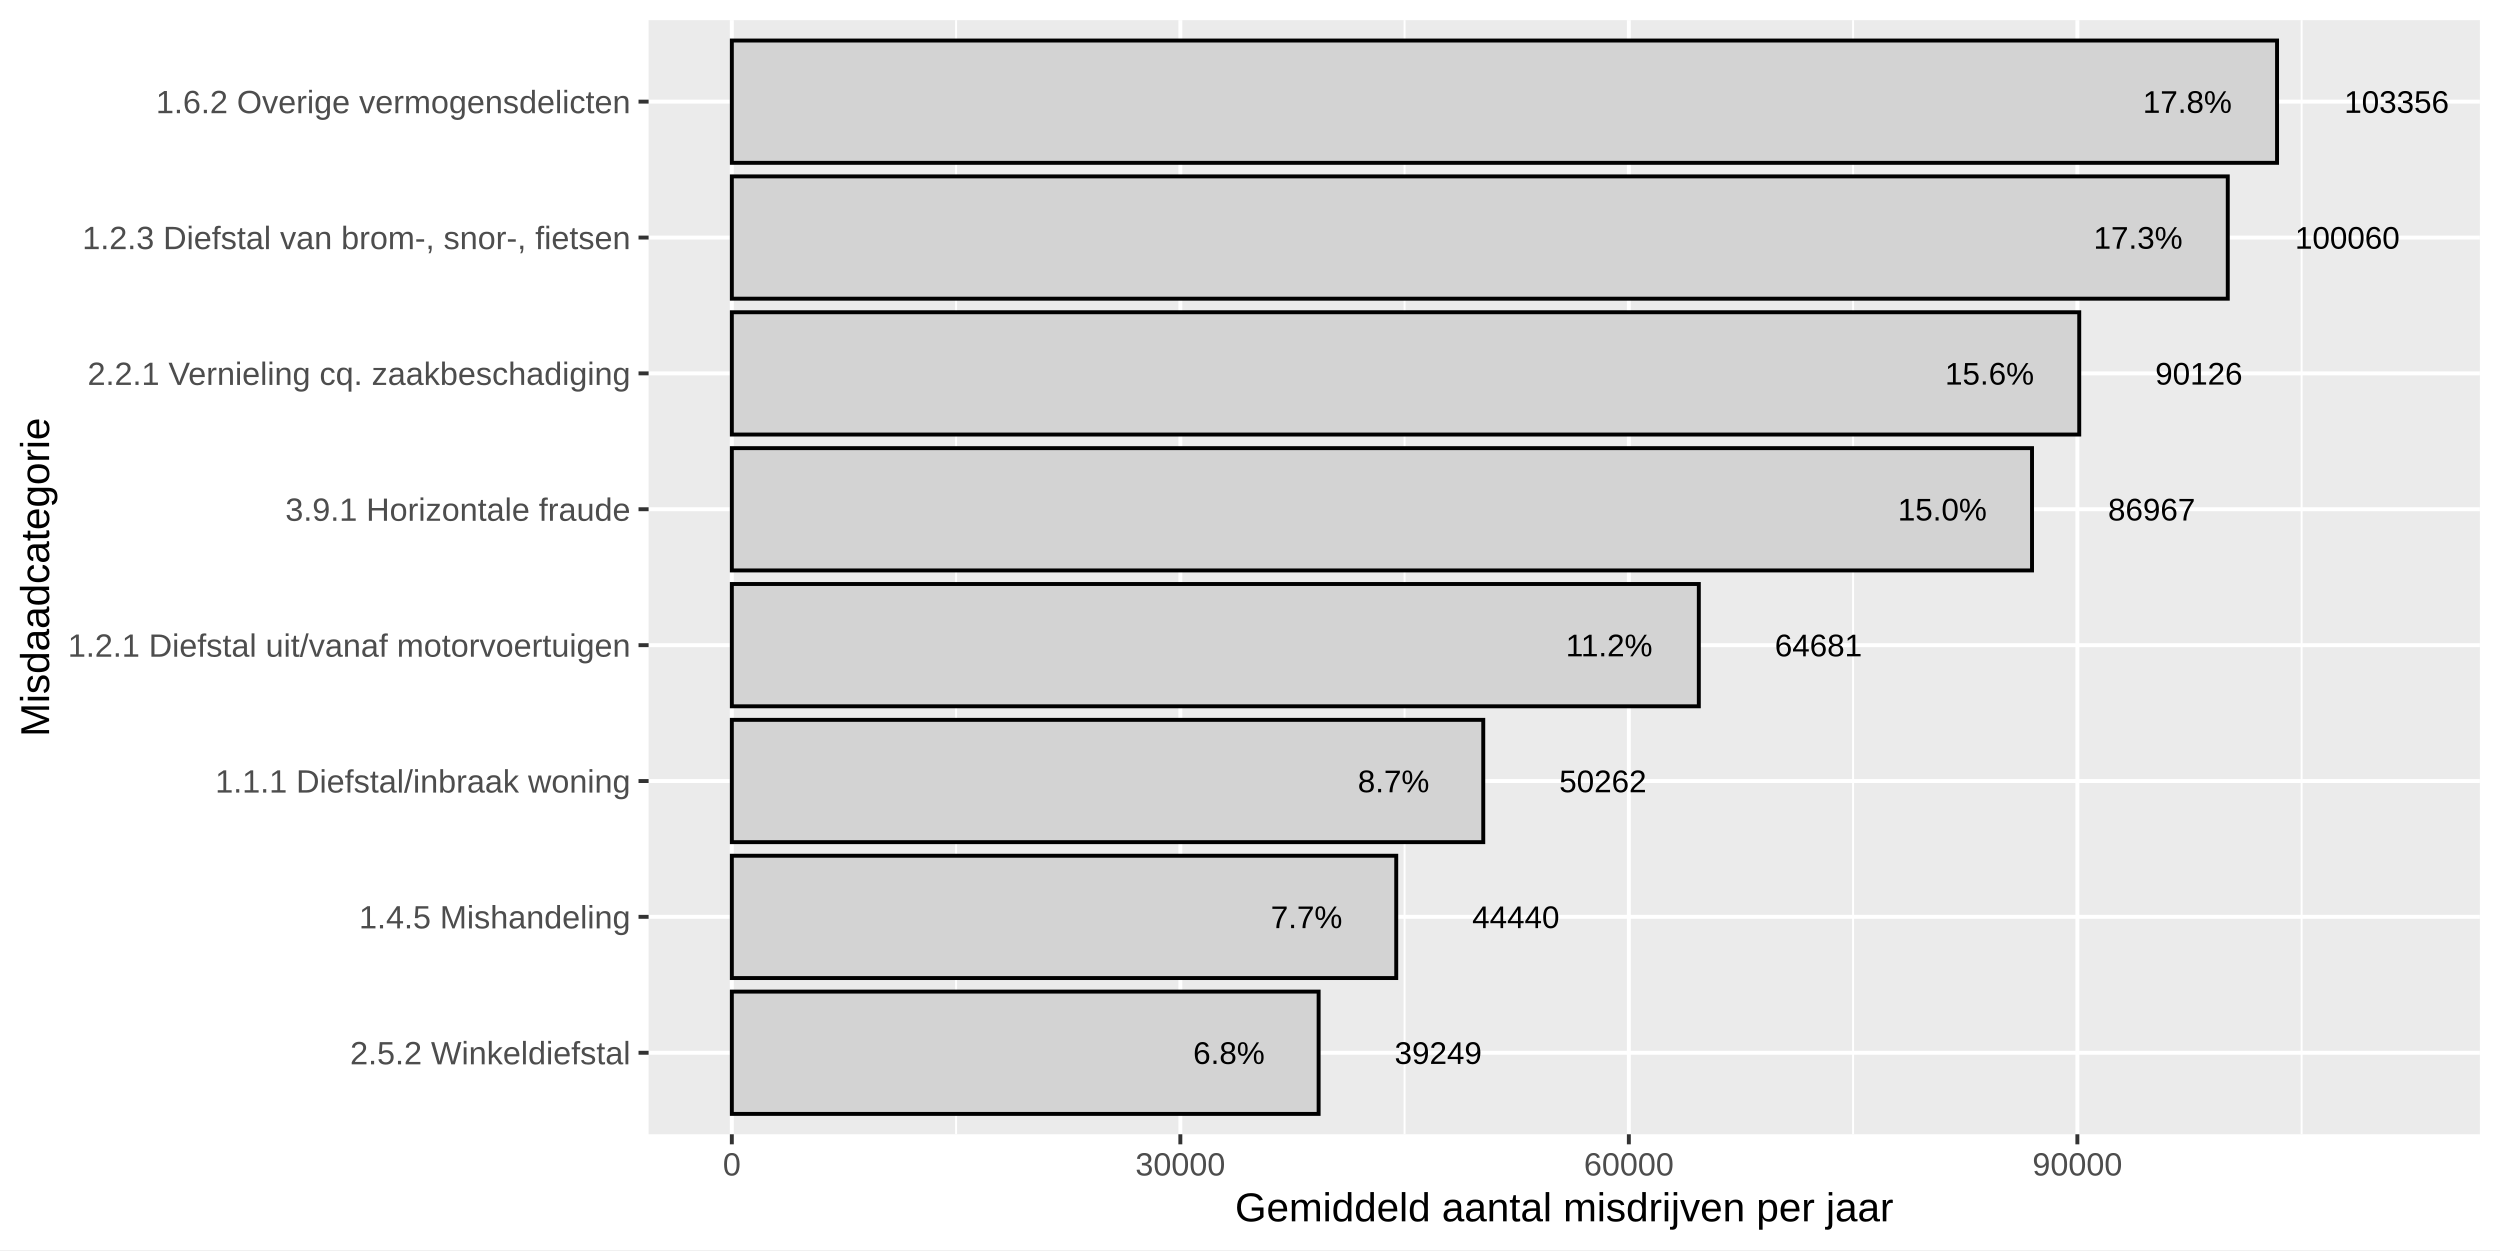
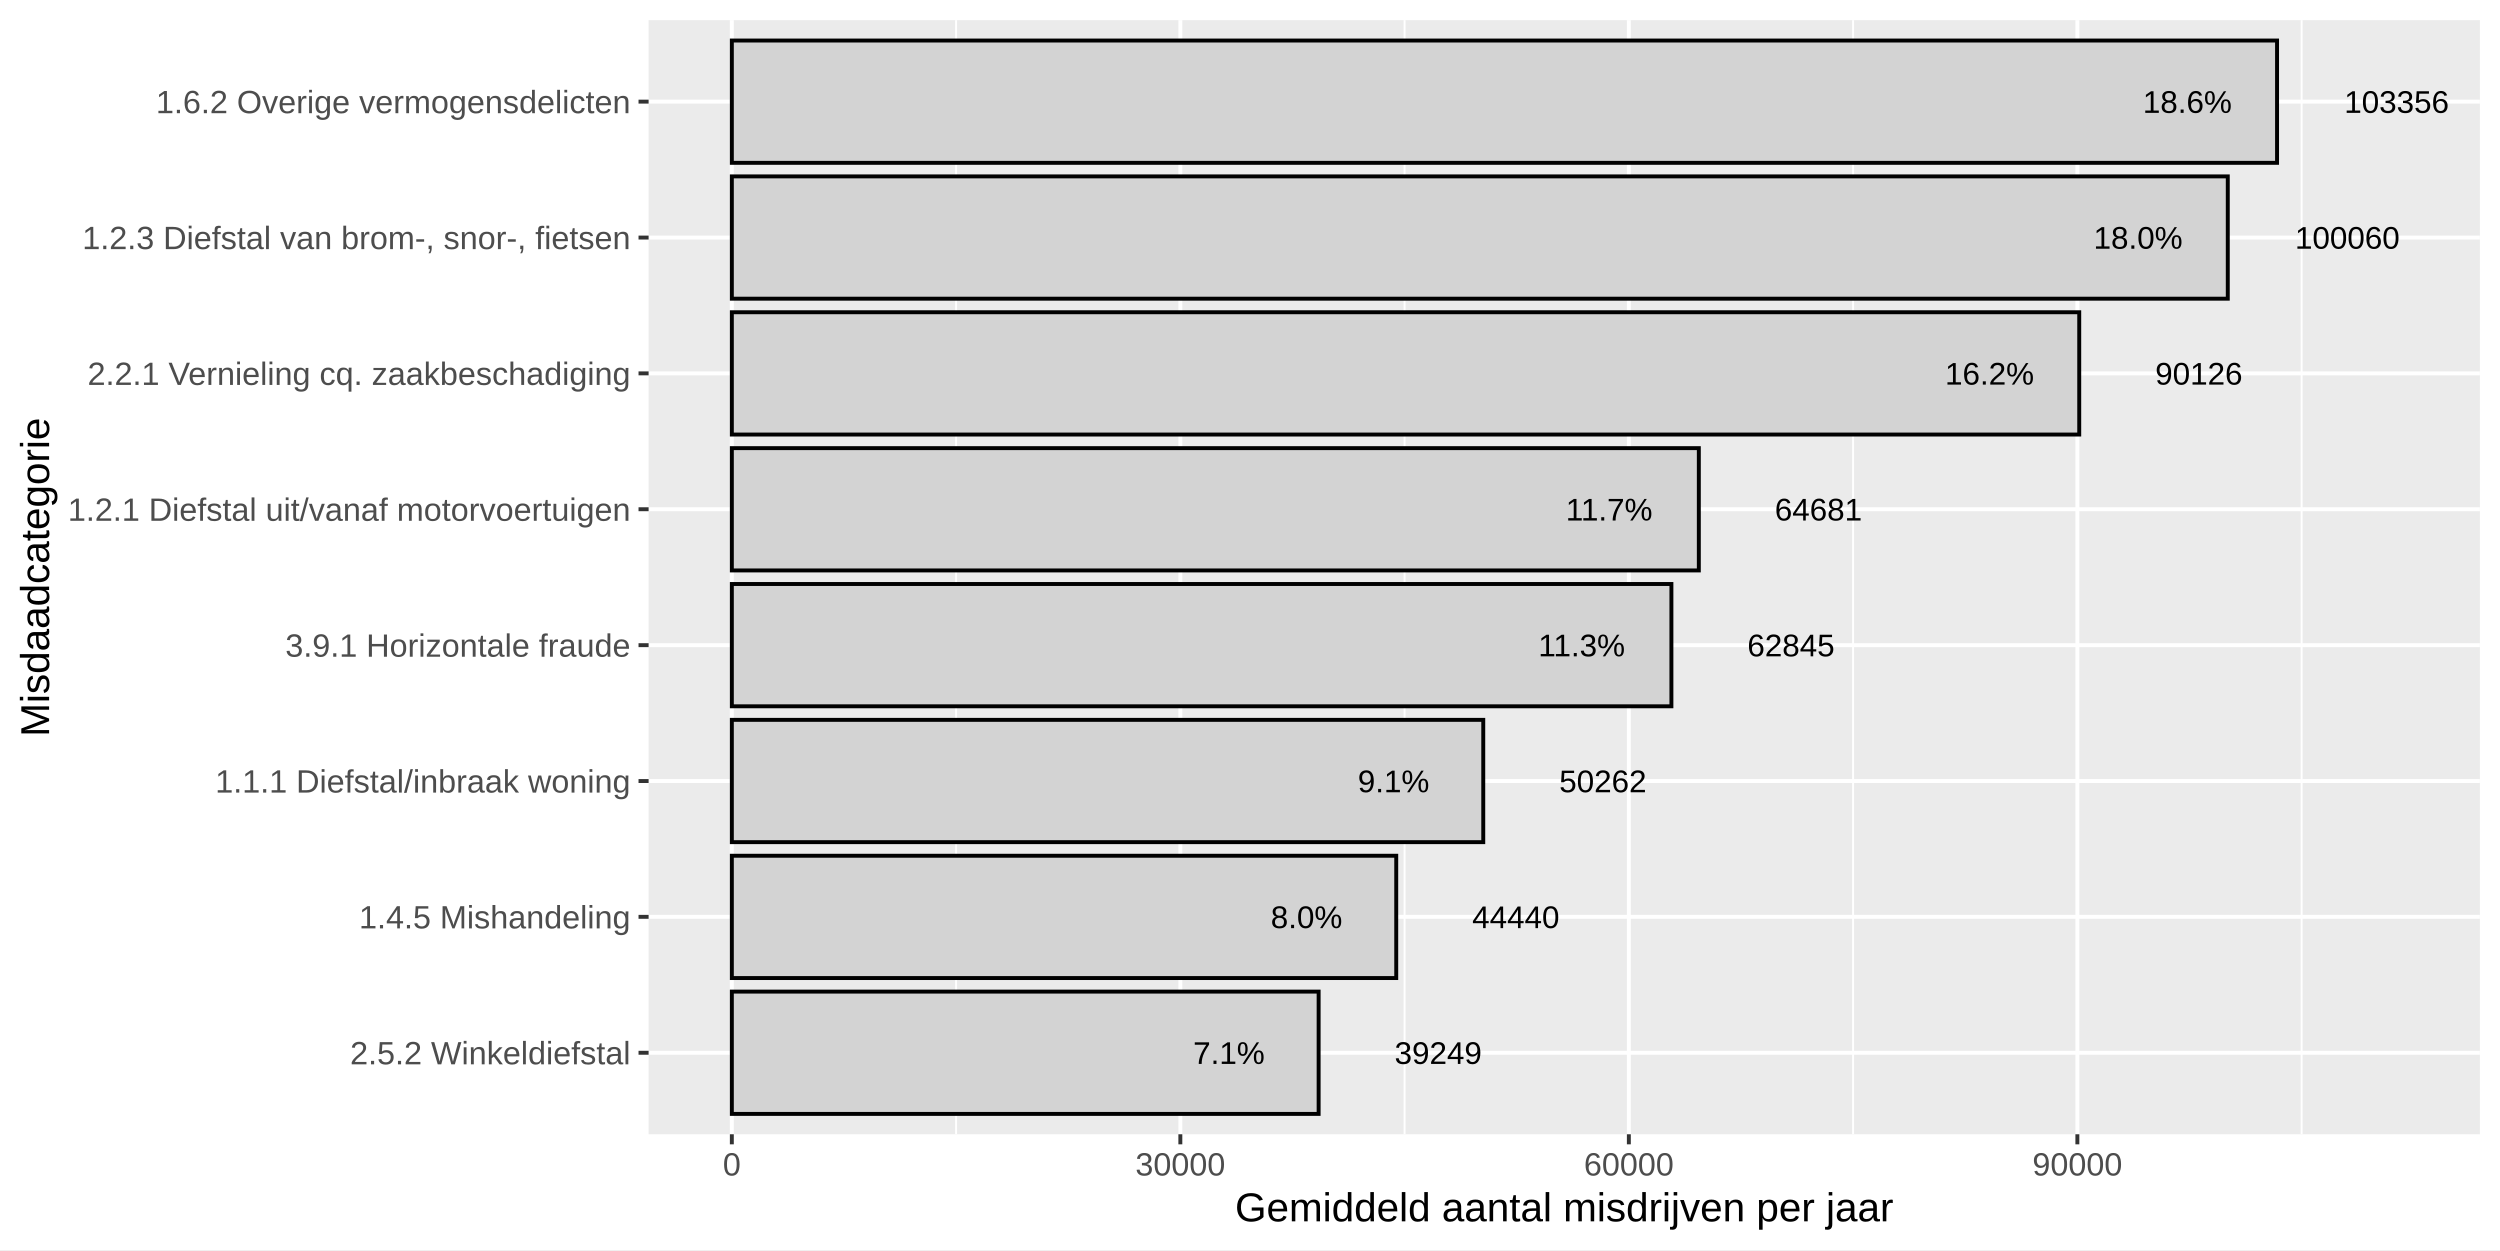
<svg xmlns="http://www.w3.org/2000/svg" class="svglite" width="680.31pt" height="340.16pt" viewBox="0 0 680.31 340.16">
  <defs>
    <style type="text/css">
    .svglite line, .svglite polyline, .svglite polygon, .svglite path, .svglite rect, .svglite circle {
      fill: none;
      stroke: #000000;
      stroke-linecap: round;
      stroke-linejoin: round;
      stroke-miterlimit: 10.00;
    }
    .svglite text {
      white-space: pre;
    }
  </style>
  </defs>
  <rect width="100%" height="100%" style="stroke: none; fill: #FFFFFF;" />
  <defs>
    <clipPath id="cpMC4wMHw2ODAuMzF8MC4wMHwzNDAuMTY=">
      <rect x="0.00" y="0.00" width="680.31" height="340.16" />
    </clipPath>
  </defs>
  <g clip-path="url(#cpMC4wMHw2ODAuMzF8MC4wMHwzNDAuMTY=)">
    <rect x="0.00" y="0" width="680.31" height="340.16" style="stroke-width: 1.07; stroke: #FFFFFF; fill: #FFFFFF;" />
  </g>
  <defs>
    <clipPath id="cpMTc2LjUwfDY3NC44NHw1LjQ4fDMwOC42Ng==">
      <rect x="176.50" y="5.48" width="498.34" height="303.18" />
    </clipPath>
  </defs>
  <g clip-path="url(#cpMTc2LjUwfDY3NC44NHw1LjQ4fDMwOC42Ng==)">
    <rect x="176.50" y="5.48" width="498.34" height="303.18" style="stroke-width: 1.07; stroke: none; fill: #EBEBEB;" />
    <polyline points="260.17,308.66 260.17,5.48 " style="stroke-width: 0.53; stroke: #FFFFFF; stroke-linecap: butt;" />
    <polyline points="382.22,308.66 382.22,5.48 " style="stroke-width: 0.53; stroke: #FFFFFF; stroke-linecap: butt;" />
    <polyline points="504.27,308.66 504.27,5.48 " style="stroke-width: 0.53; stroke: #FFFFFF; stroke-linecap: butt;" />
    <polyline points="626.33,308.66 626.33,5.48 " style="stroke-width: 0.53; stroke: #FFFFFF; stroke-linecap: butt;" />
    <polyline points="176.50,286.48 674.84,286.48 " style="stroke-width: 1.07; stroke: #FFFFFF; stroke-linecap: butt;" />
    <polyline points="176.50,249.50 674.84,249.50 " style="stroke-width: 1.07; stroke: #FFFFFF; stroke-linecap: butt;" />
    <polyline points="176.50,212.53 674.84,212.53 " style="stroke-width: 1.07; stroke: #FFFFFF; stroke-linecap: butt;" />
    <polyline points="176.50,175.56 674.84,175.56 " style="stroke-width: 1.07; stroke: #FFFFFF; stroke-linecap: butt;" />
    <polyline points="176.50,138.58 674.84,138.58 " style="stroke-width: 1.07; stroke: #FFFFFF; stroke-linecap: butt;" />
    <polyline points="176.50,101.61 674.84,101.61 " style="stroke-width: 1.07; stroke: #FFFFFF; stroke-linecap: butt;" />
    <polyline points="176.50,64.64 674.84,64.64 " style="stroke-width: 1.07; stroke: #FFFFFF; stroke-linecap: butt;" />
    <polyline points="176.50,27.66 674.84,27.66 " style="stroke-width: 1.07; stroke: #FFFFFF; stroke-linecap: butt;" />
    <polyline points="199.15,308.66 199.15,5.48 " style="stroke-width: 1.07; stroke: #FFFFFF; stroke-linecap: butt;" />
    <polyline points="321.20,308.66 321.20,5.48 " style="stroke-width: 1.07; stroke: #FFFFFF; stroke-linecap: butt;" />
    <polyline points="443.25,308.66 443.25,5.48 " style="stroke-width: 1.07; stroke: #FFFFFF; stroke-linecap: butt;" />
    <polyline points="565.30,308.66 565.30,5.48 " style="stroke-width: 1.07; stroke: #FFFFFF; stroke-linecap: butt;" />
    <rect x="199.15" y="195.89" width="204.48" height="33.28" style="stroke-width: 1.07; stroke-linecap: butt; stroke-linejoin: miter; fill: #D3D3D3;" />
-     <rect x="199.15" y="158.92" width="263.14" height="33.28" style="stroke-width: 1.07; stroke-linecap: butt; stroke-linejoin: miter; fill: #D3D3D3;" />
+     <rect x="199.15" y="121.95" width="263.14" height="33.28" style="stroke-width: 1.07; stroke-linecap: butt; stroke-linejoin: miter; fill: #D3D3D3;" />
    <rect x="199.15" y="48.00" width="407.08" height="33.28" style="stroke-width: 1.07; stroke-linecap: butt; stroke-linejoin: miter; fill: #D3D3D3;" />
    <rect x="199.15" y="232.87" width="180.80" height="33.28" style="stroke-width: 1.07; stroke-linecap: butt; stroke-linejoin: miter; fill: #D3D3D3;" />
    <rect x="199.15" y="11.03" width="420.49" height="33.28" style="stroke-width: 1.07; stroke-linecap: butt; stroke-linejoin: miter; fill: #D3D3D3;" />
    <rect x="199.15" y="84.97" width="366.66" height="33.28" style="stroke-width: 1.07; stroke-linecap: butt; stroke-linejoin: miter; fill: #D3D3D3;" />
    <rect x="199.15" y="269.84" width="159.68" height="33.28" style="stroke-width: 1.07; stroke-linecap: butt; stroke-linejoin: miter; fill: #D3D3D3;" />
-     <rect x="199.15" y="121.95" width="353.81" height="33.28" style="stroke-width: 1.07; stroke-linecap: butt; stroke-linejoin: miter; fill: #D3D3D3;" />
+     <rect x="199.15" y="158.92" width="255.68" height="33.28" style="stroke-width: 1.07; stroke-linecap: butt; stroke-linejoin: miter; fill: #D3D3D3;" />
    <text x="436.18" y="215.59" text-anchor="middle" style="font-size: 8.54px; font-family: &quot;Arial&quot;;" textLength="23.72px" lengthAdjust="spacingAndGlyphs">50262</text>
-     <text x="494.84" y="178.61" text-anchor="middle" style="font-size: 8.54px; font-family: &quot;Arial&quot;;" textLength="23.72px" lengthAdjust="spacingAndGlyphs">64681</text>
+     <text x="494.84" y="141.64" text-anchor="middle" style="font-size: 8.54px; font-family: &quot;Arial&quot;;" textLength="23.72px" lengthAdjust="spacingAndGlyphs">64681</text>
    <text x="638.77" y="67.69" text-anchor="middle" style="font-size: 8.54px; font-family: &quot;Arial&quot;;" textLength="28.47px" lengthAdjust="spacingAndGlyphs">100060</text>
    <text x="412.49" y="252.56" text-anchor="middle" style="font-size: 8.54px; font-family: &quot;Arial&quot;;" textLength="23.72px" lengthAdjust="spacingAndGlyphs">44440</text>
    <text x="652.18" y="30.72" text-anchor="middle" style="font-size: 8.54px; font-family: &quot;Arial&quot;;" textLength="28.47px" lengthAdjust="spacingAndGlyphs">103356</text>
    <text x="598.36" y="104.67" text-anchor="middle" style="font-size: 8.54px; font-family: &quot;Arial&quot;;" textLength="23.72px" lengthAdjust="spacingAndGlyphs">90126</text>
    <text x="391.37" y="289.53" text-anchor="middle" style="font-size: 8.54px; font-family: &quot;Arial&quot;;" textLength="23.72px" lengthAdjust="spacingAndGlyphs">39249</text>
-     <text x="585.51" y="141.64" text-anchor="middle" style="font-size: 8.54px; font-family: &quot;Arial&quot;;" textLength="23.72px" lengthAdjust="spacingAndGlyphs">86967</text>
-     <text x="379.22" y="215.59" text-anchor="middle" style="font-size: 8.54px; font-family: &quot;Arial&quot;;" textLength="21.82px" lengthAdjust="spacingAndGlyphs"> 8.7%</text>
-     <text x="437.88" y="178.61" text-anchor="middle" style="font-size: 8.54px; font-family: &quot;Arial&quot;;" textLength="23.56px" lengthAdjust="spacingAndGlyphs">11.2%</text>
-     <text x="581.82" y="67.69" text-anchor="middle" style="font-size: 8.54px; font-family: &quot;Arial&quot;;" textLength="24.19px" lengthAdjust="spacingAndGlyphs">17.3%</text>
-     <text x="355.54" y="252.56" text-anchor="middle" style="font-size: 8.54px; font-family: &quot;Arial&quot;;" textLength="21.82px" lengthAdjust="spacingAndGlyphs"> 7.7%</text>
-     <text x="595.23" y="30.72" text-anchor="middle" style="font-size: 8.54px; font-family: &quot;Arial&quot;;" textLength="24.19px" lengthAdjust="spacingAndGlyphs">17.8%</text>
-     <text x="541.40" y="104.67" text-anchor="middle" style="font-size: 8.54px; font-family: &quot;Arial&quot;;" textLength="24.19px" lengthAdjust="spacingAndGlyphs">15.6%</text>
-     <text x="334.42" y="289.53" text-anchor="middle" style="font-size: 8.54px; font-family: &quot;Arial&quot;;" textLength="21.82px" lengthAdjust="spacingAndGlyphs"> 6.8%</text>
-     <text x="528.55" y="141.64" text-anchor="middle" style="font-size: 8.54px; font-family: &quot;Arial&quot;;" textLength="24.19px" lengthAdjust="spacingAndGlyphs">15.0%</text>
+     <text x="487.37" y="178.61" text-anchor="middle" style="font-size: 8.54px; font-family: &quot;Arial&quot;;" textLength="23.72px" lengthAdjust="spacingAndGlyphs">62845</text>
+     <text x="379.22" y="215.59" text-anchor="middle" style="font-size: 8.54px; font-family: &quot;Arial&quot;;" textLength="21.82px" lengthAdjust="spacingAndGlyphs"> 9.1%</text>
+     <text x="437.88" y="141.64" text-anchor="middle" style="font-size: 8.54px; font-family: &quot;Arial&quot;;" textLength="23.56px" lengthAdjust="spacingAndGlyphs">11.7%</text>
+     <text x="581.82" y="67.69" text-anchor="middle" style="font-size: 8.54px; font-family: &quot;Arial&quot;;" textLength="24.19px" lengthAdjust="spacingAndGlyphs">18.0%</text>
+     <text x="355.54" y="252.56" text-anchor="middle" style="font-size: 8.54px; font-family: &quot;Arial&quot;;" textLength="21.82px" lengthAdjust="spacingAndGlyphs"> 8.0%</text>
+     <text x="595.23" y="30.72" text-anchor="middle" style="font-size: 8.54px; font-family: &quot;Arial&quot;;" textLength="24.19px" lengthAdjust="spacingAndGlyphs">18.6%</text>
+     <text x="541.40" y="104.67" text-anchor="middle" style="font-size: 8.54px; font-family: &quot;Arial&quot;;" textLength="24.19px" lengthAdjust="spacingAndGlyphs">16.2%</text>
+     <text x="334.42" y="289.53" text-anchor="middle" style="font-size: 8.54px; font-family: &quot;Arial&quot;;" textLength="21.82px" lengthAdjust="spacingAndGlyphs"> 7.1%</text>
+     <text x="430.41" y="178.61" text-anchor="middle" style="font-size: 8.54px; font-family: &quot;Arial&quot;;" textLength="23.56px" lengthAdjust="spacingAndGlyphs">11.3%</text>
  </g>
  <g clip-path="url(#cpMC4wMHw2ODAuMzF8MC4wMHwzNDAuMTY=)">
    <text x="171.57" y="289.63" text-anchor="end" style="font-size: 8.80px;fill: #4D4D4D; font-family: &quot;Arial&quot;;" textLength="76.31px" lengthAdjust="spacingAndGlyphs">2.5.2 Winkeldiefstal</text>
    <text x="171.57" y="252.65" text-anchor="end" style="font-size: 8.80px;fill: #4D4D4D; font-family: &quot;Arial&quot;;" textLength="73.89px" lengthAdjust="spacingAndGlyphs">1.4.5 Mishandeling</text>
    <text x="171.57" y="215.68" text-anchor="end" style="font-size: 8.80px;fill: #4D4D4D; font-family: &quot;Arial&quot;;" textLength="113.02px" lengthAdjust="spacingAndGlyphs">1.1.1 Diefstal/inbraak woning</text>
-     <text x="171.57" y="178.71" text-anchor="end" style="font-size: 8.80px;fill: #4D4D4D; font-family: &quot;Arial&quot;;" textLength="153.15px" lengthAdjust="spacingAndGlyphs">1.2.1 Diefstal uit/vanaf motorvoertuigen</text>
-     <text x="171.57" y="141.73" text-anchor="end" style="font-size: 8.80px;fill: #4D4D4D; font-family: &quot;Arial&quot;;" textLength="93.95px" lengthAdjust="spacingAndGlyphs">3.9.1 Horizontale fraude</text>
+     <text x="171.57" y="178.71" text-anchor="end" style="font-size: 8.80px;fill: #4D4D4D; font-family: &quot;Arial&quot;;" textLength="93.95px" lengthAdjust="spacingAndGlyphs">3.9.1 Horizontale fraude</text>
+     <text x="171.57" y="141.73" text-anchor="end" style="font-size: 8.80px;fill: #4D4D4D; font-family: &quot;Arial&quot;;" textLength="153.15px" lengthAdjust="spacingAndGlyphs">1.2.1 Diefstal uit/vanaf motorvoertuigen</text>
    <text x="171.57" y="104.76" text-anchor="end" style="font-size: 8.80px;fill: #4D4D4D; font-family: &quot;Arial&quot;;" textLength="147.78px" lengthAdjust="spacingAndGlyphs">2.2.1 Vernieling cq. zaakbeschadiging</text>
    <text x="171.57" y="67.79" text-anchor="end" style="font-size: 8.80px;fill: #4D4D4D; font-family: &quot;Arial&quot;;" textLength="149.22px" lengthAdjust="spacingAndGlyphs">1.2.3 Diefstal van brom-, snor-, fietsen</text>
    <text x="171.57" y="30.81" text-anchor="end" style="font-size: 8.80px;fill: #4D4D4D; font-family: &quot;Arial&quot;;" textLength="129.17px" lengthAdjust="spacingAndGlyphs">1.6.2 Overige vermogensdelicten</text>
    <polyline points="173.76,286.48 176.50,286.48 " style="stroke-width: 1.07; stroke: #333333; stroke-linecap: butt;" />
    <polyline points="173.76,249.50 176.50,249.50 " style="stroke-width: 1.07; stroke: #333333; stroke-linecap: butt;" />
    <polyline points="173.76,212.53 176.50,212.53 " style="stroke-width: 1.07; stroke: #333333; stroke-linecap: butt;" />
    <polyline points="173.76,175.56 176.50,175.56 " style="stroke-width: 1.07; stroke: #333333; stroke-linecap: butt;" />
    <polyline points="173.76,138.58 176.50,138.58 " style="stroke-width: 1.07; stroke: #333333; stroke-linecap: butt;" />
    <polyline points="173.76,101.61 176.50,101.61 " style="stroke-width: 1.07; stroke: #333333; stroke-linecap: butt;" />
    <polyline points="173.76,64.64 176.50,64.64 " style="stroke-width: 1.07; stroke: #333333; stroke-linecap: butt;" />
    <polyline points="173.76,27.66 176.50,27.66 " style="stroke-width: 1.07; stroke: #333333; stroke-linecap: butt;" />
    <polyline points="199.15,311.40 199.15,308.66 " style="stroke-width: 1.07; stroke: #333333; stroke-linecap: butt;" />
    <polyline points="321.20,311.40 321.20,308.66 " style="stroke-width: 1.07; stroke: #333333; stroke-linecap: butt;" />
    <polyline points="443.25,311.40 443.25,308.66 " style="stroke-width: 1.07; stroke: #333333; stroke-linecap: butt;" />
    <polyline points="565.30,311.40 565.30,308.66 " style="stroke-width: 1.07; stroke: #333333; stroke-linecap: butt;" />
    <text x="199.15" y="319.89" text-anchor="middle" style="font-size: 8.80px;fill: #4D4D4D; font-family: &quot;Arial&quot;;" textLength="4.90px" lengthAdjust="spacingAndGlyphs">0</text>
    <text x="321.20" y="319.89" text-anchor="middle" style="font-size: 8.80px;fill: #4D4D4D; font-family: &quot;Arial&quot;;" textLength="24.48px" lengthAdjust="spacingAndGlyphs">30000</text>
    <text x="443.25" y="319.89" text-anchor="middle" style="font-size: 8.80px;fill: #4D4D4D; font-family: &quot;Arial&quot;;" textLength="24.48px" lengthAdjust="spacingAndGlyphs">60000</text>
    <text x="565.30" y="319.89" text-anchor="middle" style="font-size: 8.80px;fill: #4D4D4D; font-family: &quot;Arial&quot;;" textLength="24.48px" lengthAdjust="spacingAndGlyphs">90000</text>
    <text x="425.67" y="332.36" text-anchor="middle" style="font-size: 11.00px; font-family: &quot;Arial&quot;;" textLength="179.19px" lengthAdjust="spacingAndGlyphs">Gemiddeld aantal misdrijven per jaar</text>
    <text transform="translate(13.36,157.07) rotate(-90)" text-anchor="middle" style="font-size: 11.00px; font-family: &quot;Arial&quot;;" textLength="86.85px" lengthAdjust="spacingAndGlyphs">Misdaadcategorie</text>
  </g>
</svg>
